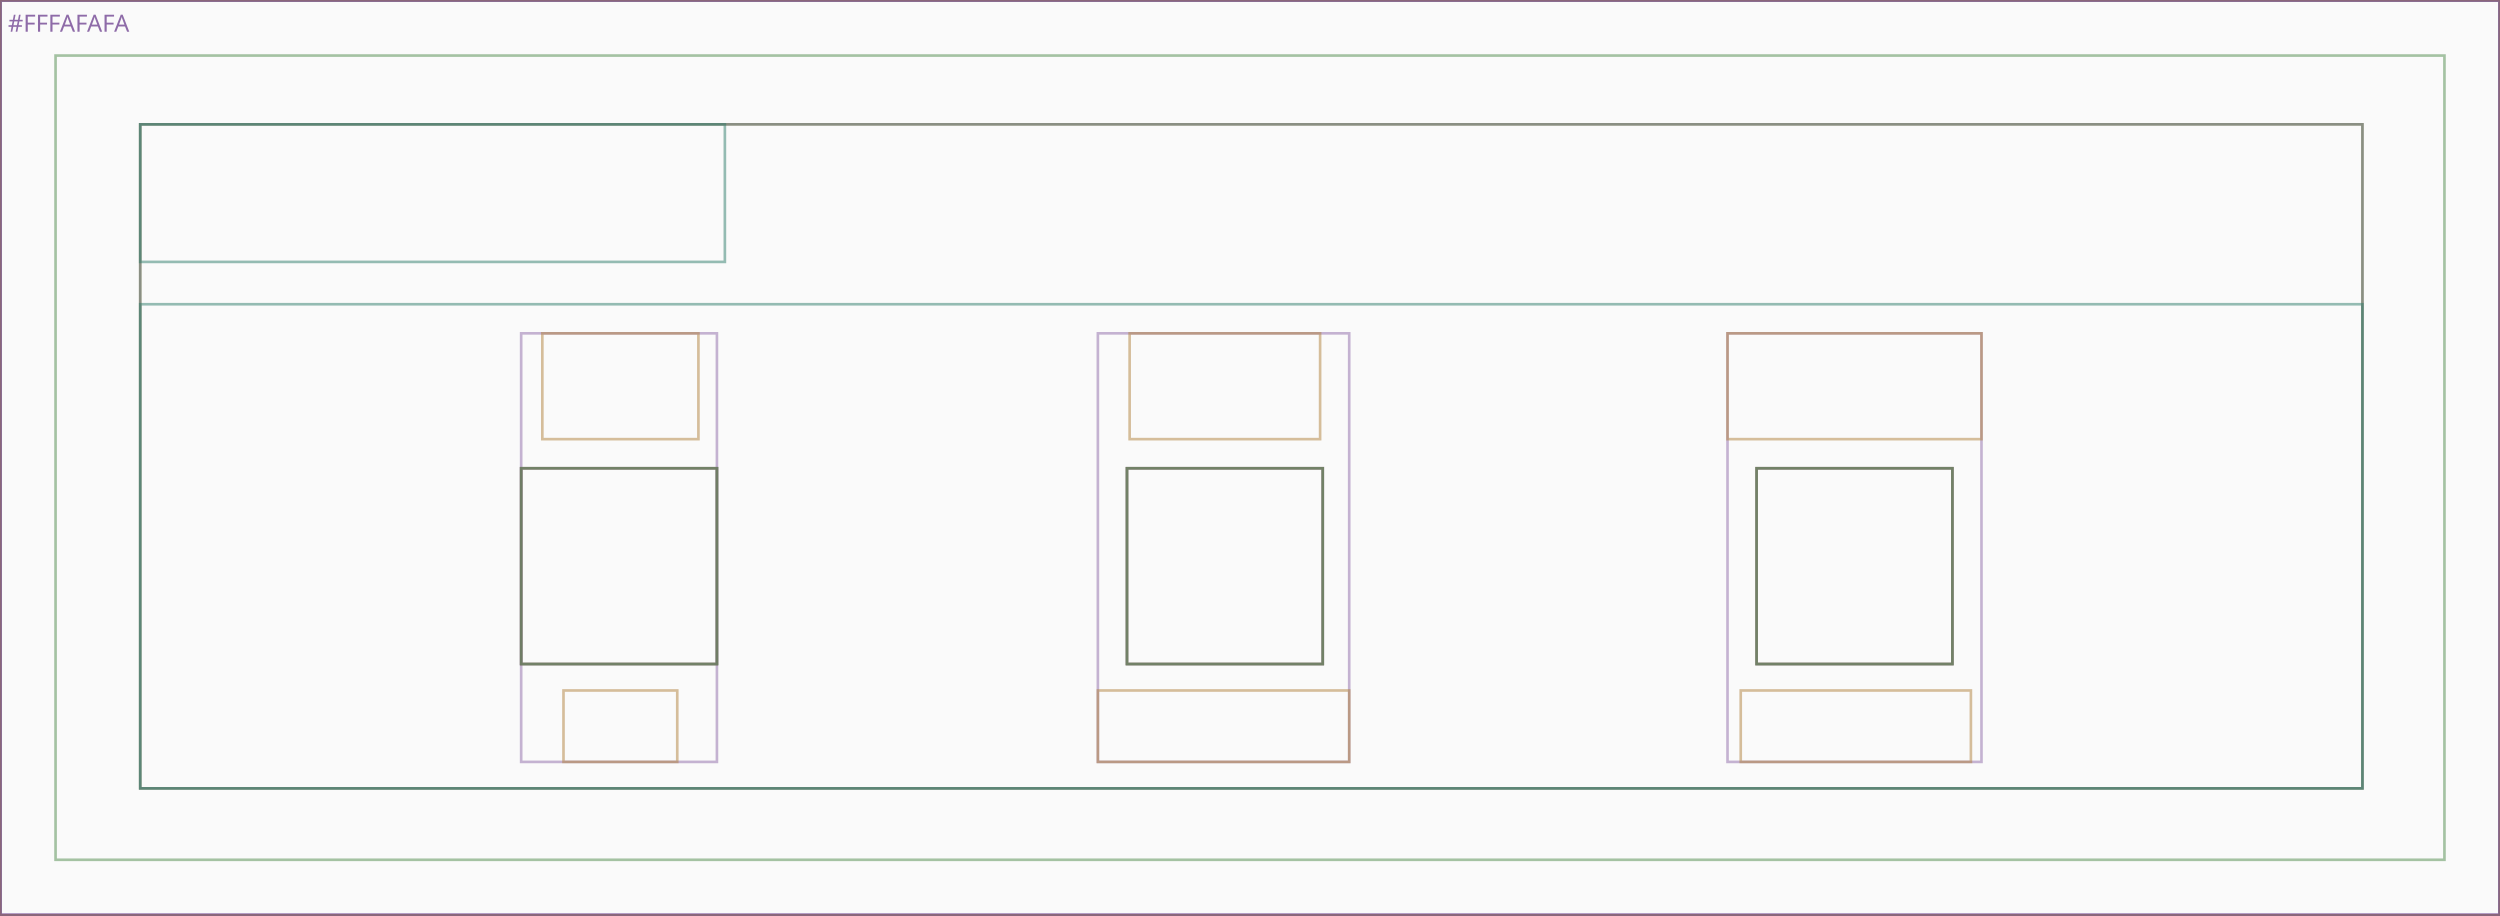
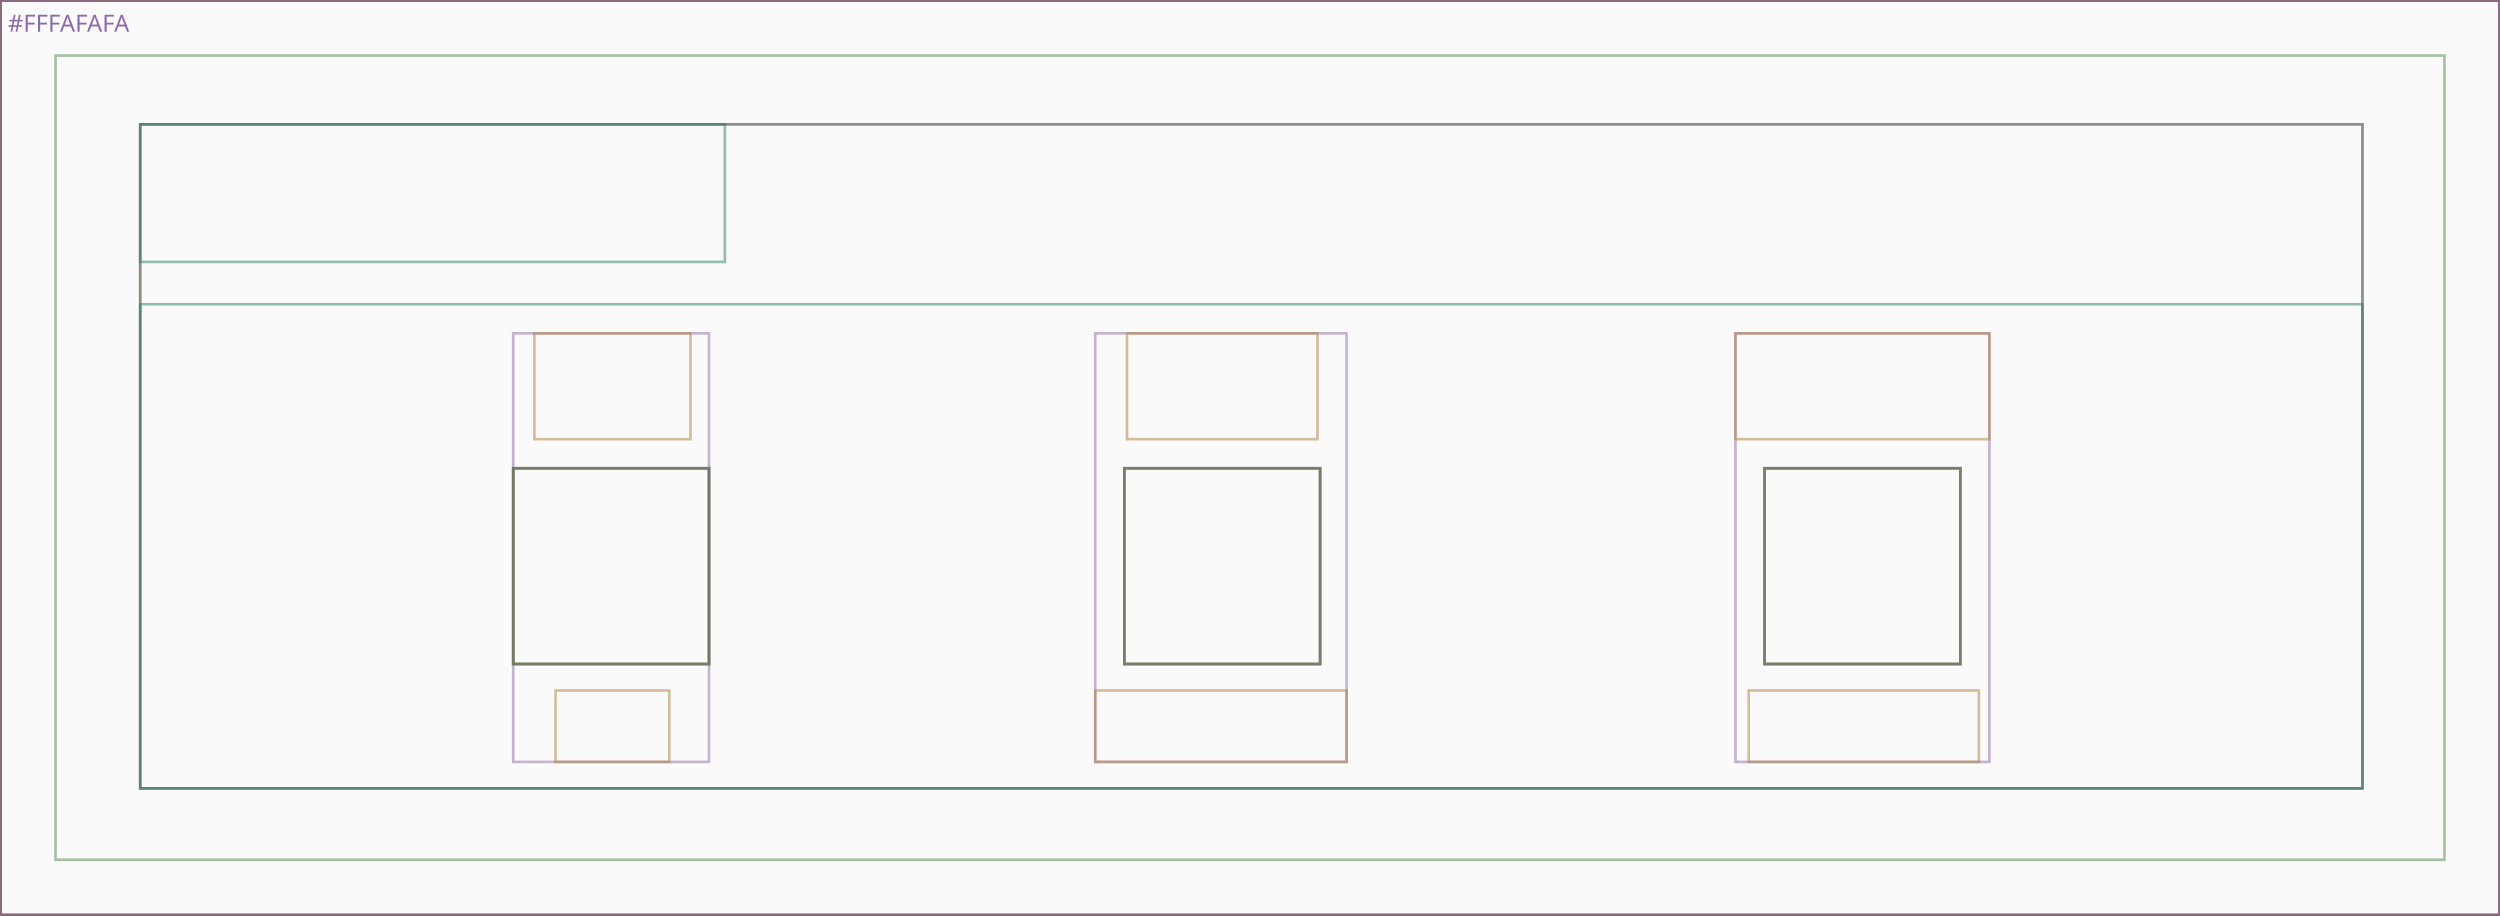
<svg xmlns="http://www.w3.org/2000/svg" viewBox="0 0 945 346" width="945" height="346" role="img" aria-label="HaCard/Glance layout wireframe">
  <rect width="945" height="346" fill="#ffffff" />
  <g>
    <rect x="0" y="0" width="945" height="346" fill="none" fill-opacity="0" stroke="#5B6470" stroke-width="1" stroke-opacity="0.5" />
  </g>
  <g>
    <rect x="0" y="0" width="945" height="346" fill="none" fill-opacity="0" stroke="#2E7D6B" stroke-width="1" stroke-opacity="0.5" />
  </g>
  <g>
    <rect x="0" y="0" width="945" height="346" fill="#FAFAFA" fill-opacity="1" stroke="#8E6BA8" stroke-width="1.5" stroke-opacity="1" />
    <text x="3" y="12" font-family="system-ui, sans-serif" font-size="9" fill="#8E6BA8">#FFFAFAFA</text>
  </g>
  <g>
    <rect x="0" y="0" width="945" height="346" fill="none" fill-opacity="0" stroke="#B0813B" stroke-width="1" stroke-opacity="0.5" />
  </g>
  <g>
    <rect x="0" y="0" width="945" height="346" fill="none" fill-opacity="0" stroke="#3B72A8" stroke-width="1" stroke-opacity="0.5" />
  </g>
  <g>
    <rect x="0" y="0" width="945" height="346" fill="none" fill-opacity="0" stroke="#A85B6B" stroke-width="1" stroke-opacity="0.5" />
  </g>
  <g>
    <rect x="21" y="21" width="903" height="304" fill="none" fill-opacity="0" stroke="#4F8A4A" stroke-width="1" stroke-opacity="0.5" />
  </g>
  <g>
    <rect x="53" y="47" width="840" height="251" fill="none" fill-opacity="0" stroke="#7A7A33" stroke-width="1" stroke-opacity="0.5" />
  </g>
  <g>
    <rect x="53" y="47" width="840" height="251" fill="none" fill-opacity="0" stroke="#5B6470" stroke-width="1" stroke-opacity="0.5" />
  </g>
  <g>
    <rect x="53" y="47" width="221" height="52" fill="none" fill-opacity="0" stroke="#2E7D6B" stroke-width="1" stroke-opacity="0.5" />
  </g>
  <g>
    <rect x="53" y="115" width="840" height="183" fill="none" fill-opacity="0" stroke="#2E7D6B" stroke-width="1" stroke-opacity="0.5" />
  </g>
  <g>
-     <rect x="197" y="126" width="74" height="162" fill="none" fill-opacity="0" stroke="#8E6BA8" stroke-width="1" stroke-opacity="0.5" />
+     <rect x="194" y="126" width="74" height="162" fill="none" fill-opacity="0" stroke="#8E6BA8" stroke-width="1" stroke-opacity="0.5" />
  </g>
  <g>
-     <rect x="205" y="126" width="59" height="40" fill="none" fill-opacity="0" stroke="#B0813B" stroke-width="1" stroke-opacity="0.5" />
+     <rect x="202" y="126" width="59" height="40" fill="none" fill-opacity="0" stroke="#B0813B" stroke-width="1" stroke-opacity="0.5" />
  </g>
  <g>
-     <rect x="197" y="177" width="74" height="74" fill="none" fill-opacity="0" stroke="#B0813B" stroke-width="1" stroke-opacity="0.5" />
+     <rect x="194" y="177" width="74" height="74" fill="none" fill-opacity="0" stroke="#B0813B" stroke-width="1" stroke-opacity="0.5" />
  </g>
  <g>
-     <rect x="197" y="177" width="74" height="74" fill="none" fill-opacity="0" stroke="#3B72A8" stroke-width="1" stroke-opacity="0.5" />
+     <rect x="194" y="177" width="74" height="74" fill="none" fill-opacity="0" stroke="#3B72A8" stroke-width="1" stroke-opacity="0.5" />
  </g>
  <g>
-     <rect x="197" y="177" width="74" height="74" fill="none" fill-opacity="0" stroke="#A85B6B" stroke-width="1" stroke-opacity="0.5" />
+     <rect x="194" y="177" width="74" height="74" fill="none" fill-opacity="0" stroke="#A85B6B" stroke-width="1" stroke-opacity="0.5" />
  </g>
  <g>
-     <rect x="197" y="177" width="74" height="74" fill="none" fill-opacity="0" stroke="#4F8A4A" stroke-width="1" stroke-opacity="0.5" />
+     <rect x="194" y="177" width="74" height="74" fill="none" fill-opacity="0" stroke="#4F8A4A" stroke-width="1" stroke-opacity="0.5" />
  </g>
  <g>
-     <rect x="213" y="261" width="43" height="27" fill="none" fill-opacity="0" stroke="#B0813B" stroke-width="1" stroke-opacity="0.5" />
+     <rect x="210" y="261" width="43" height="27" fill="none" fill-opacity="0" stroke="#B0813B" stroke-width="1" stroke-opacity="0.5" />
  </g>
  <g>
-     <rect x="415" y="126" width="95" height="162" fill="none" fill-opacity="0" stroke="#8E6BA8" stroke-width="1" stroke-opacity="0.5" />
+     <rect x="414" y="126" width="95" height="162" fill="none" fill-opacity="0" stroke="#8E6BA8" stroke-width="1" stroke-opacity="0.5" />
  </g>
  <g>
-     <rect x="427" y="126" width="72" height="40" fill="none" fill-opacity="0" stroke="#B0813B" stroke-width="1" stroke-opacity="0.5" />
+     <rect x="426" y="126" width="72" height="40" fill="none" fill-opacity="0" stroke="#B0813B" stroke-width="1" stroke-opacity="0.5" />
  </g>
  <g>
-     <rect x="426" y="177" width="74" height="74" fill="none" fill-opacity="0" stroke="#B0813B" stroke-width="1" stroke-opacity="0.5" />
+     <rect x="425" y="177" width="74" height="74" fill="none" fill-opacity="0" stroke="#B0813B" stroke-width="1" stroke-opacity="0.5" />
  </g>
  <g>
-     <rect x="426" y="177" width="74" height="74" fill="none" fill-opacity="0" stroke="#3B72A8" stroke-width="1" stroke-opacity="0.5" />
+     <rect x="425" y="177" width="74" height="74" fill="none" fill-opacity="0" stroke="#3B72A8" stroke-width="1" stroke-opacity="0.5" />
  </g>
  <g>
-     <rect x="426" y="177" width="74" height="74" fill="none" fill-opacity="0" stroke="#A85B6B" stroke-width="1" stroke-opacity="0.5" />
+     <rect x="425" y="177" width="74" height="74" fill="none" fill-opacity="0" stroke="#A85B6B" stroke-width="1" stroke-opacity="0.5" />
  </g>
  <g>
-     <rect x="426" y="177" width="74" height="74" fill="none" fill-opacity="0" stroke="#4F8A4A" stroke-width="1" stroke-opacity="0.5" />
+     <rect x="425" y="177" width="74" height="74" fill="none" fill-opacity="0" stroke="#4F8A4A" stroke-width="1" stroke-opacity="0.5" />
  </g>
  <g>
-     <rect x="415" y="261" width="95" height="27" fill="none" fill-opacity="0" stroke="#B0813B" stroke-width="1" stroke-opacity="0.5" />
+     <rect x="414" y="261" width="95" height="27" fill="none" fill-opacity="0" stroke="#B0813B" stroke-width="1" stroke-opacity="0.5" />
  </g>
  <g>
-     <rect x="653" y="126" width="96" height="162" fill="none" fill-opacity="0" stroke="#8E6BA8" stroke-width="1" stroke-opacity="0.5" />
+     <rect x="656" y="126" width="96" height="162" fill="none" fill-opacity="0" stroke="#8E6BA8" stroke-width="1" stroke-opacity="0.5" />
  </g>
  <g>
-     <rect x="653" y="126" width="96" height="40" fill="none" fill-opacity="0" stroke="#B0813B" stroke-width="1" stroke-opacity="0.5" />
+     <rect x="656" y="126" width="96" height="40" fill="none" fill-opacity="0" stroke="#B0813B" stroke-width="1" stroke-opacity="0.5" />
  </g>
  <g>
-     <rect x="664" y="177" width="74" height="74" fill="none" fill-opacity="0" stroke="#B0813B" stroke-width="1" stroke-opacity="0.5" />
+     <rect x="667" y="177" width="74" height="74" fill="none" fill-opacity="0" stroke="#B0813B" stroke-width="1" stroke-opacity="0.5" />
  </g>
  <g>
-     <rect x="664" y="177" width="74" height="74" fill="none" fill-opacity="0" stroke="#3B72A8" stroke-width="1" stroke-opacity="0.5" />
+     <rect x="667" y="177" width="74" height="74" fill="none" fill-opacity="0" stroke="#3B72A8" stroke-width="1" stroke-opacity="0.5" />
  </g>
  <g>
-     <rect x="664" y="177" width="74" height="74" fill="none" fill-opacity="0" stroke="#A85B6B" stroke-width="1" stroke-opacity="0.5" />
+     <rect x="667" y="177" width="74" height="74" fill="none" fill-opacity="0" stroke="#A85B6B" stroke-width="1" stroke-opacity="0.5" />
  </g>
  <g>
-     <rect x="664" y="177" width="74" height="74" fill="none" fill-opacity="0" stroke="#4F8A4A" stroke-width="1" stroke-opacity="0.5" />
+     <rect x="667" y="177" width="74" height="74" fill="none" fill-opacity="0" stroke="#4F8A4A" stroke-width="1" stroke-opacity="0.5" />
  </g>
  <g>
-     <rect x="658" y="261" width="87" height="27" fill="none" fill-opacity="0" stroke="#B0813B" stroke-width="1" stroke-opacity="0.5" />
+     <rect x="661" y="261" width="87" height="27" fill="none" fill-opacity="0" stroke="#B0813B" stroke-width="1" stroke-opacity="0.5" />
  </g>
</svg>
